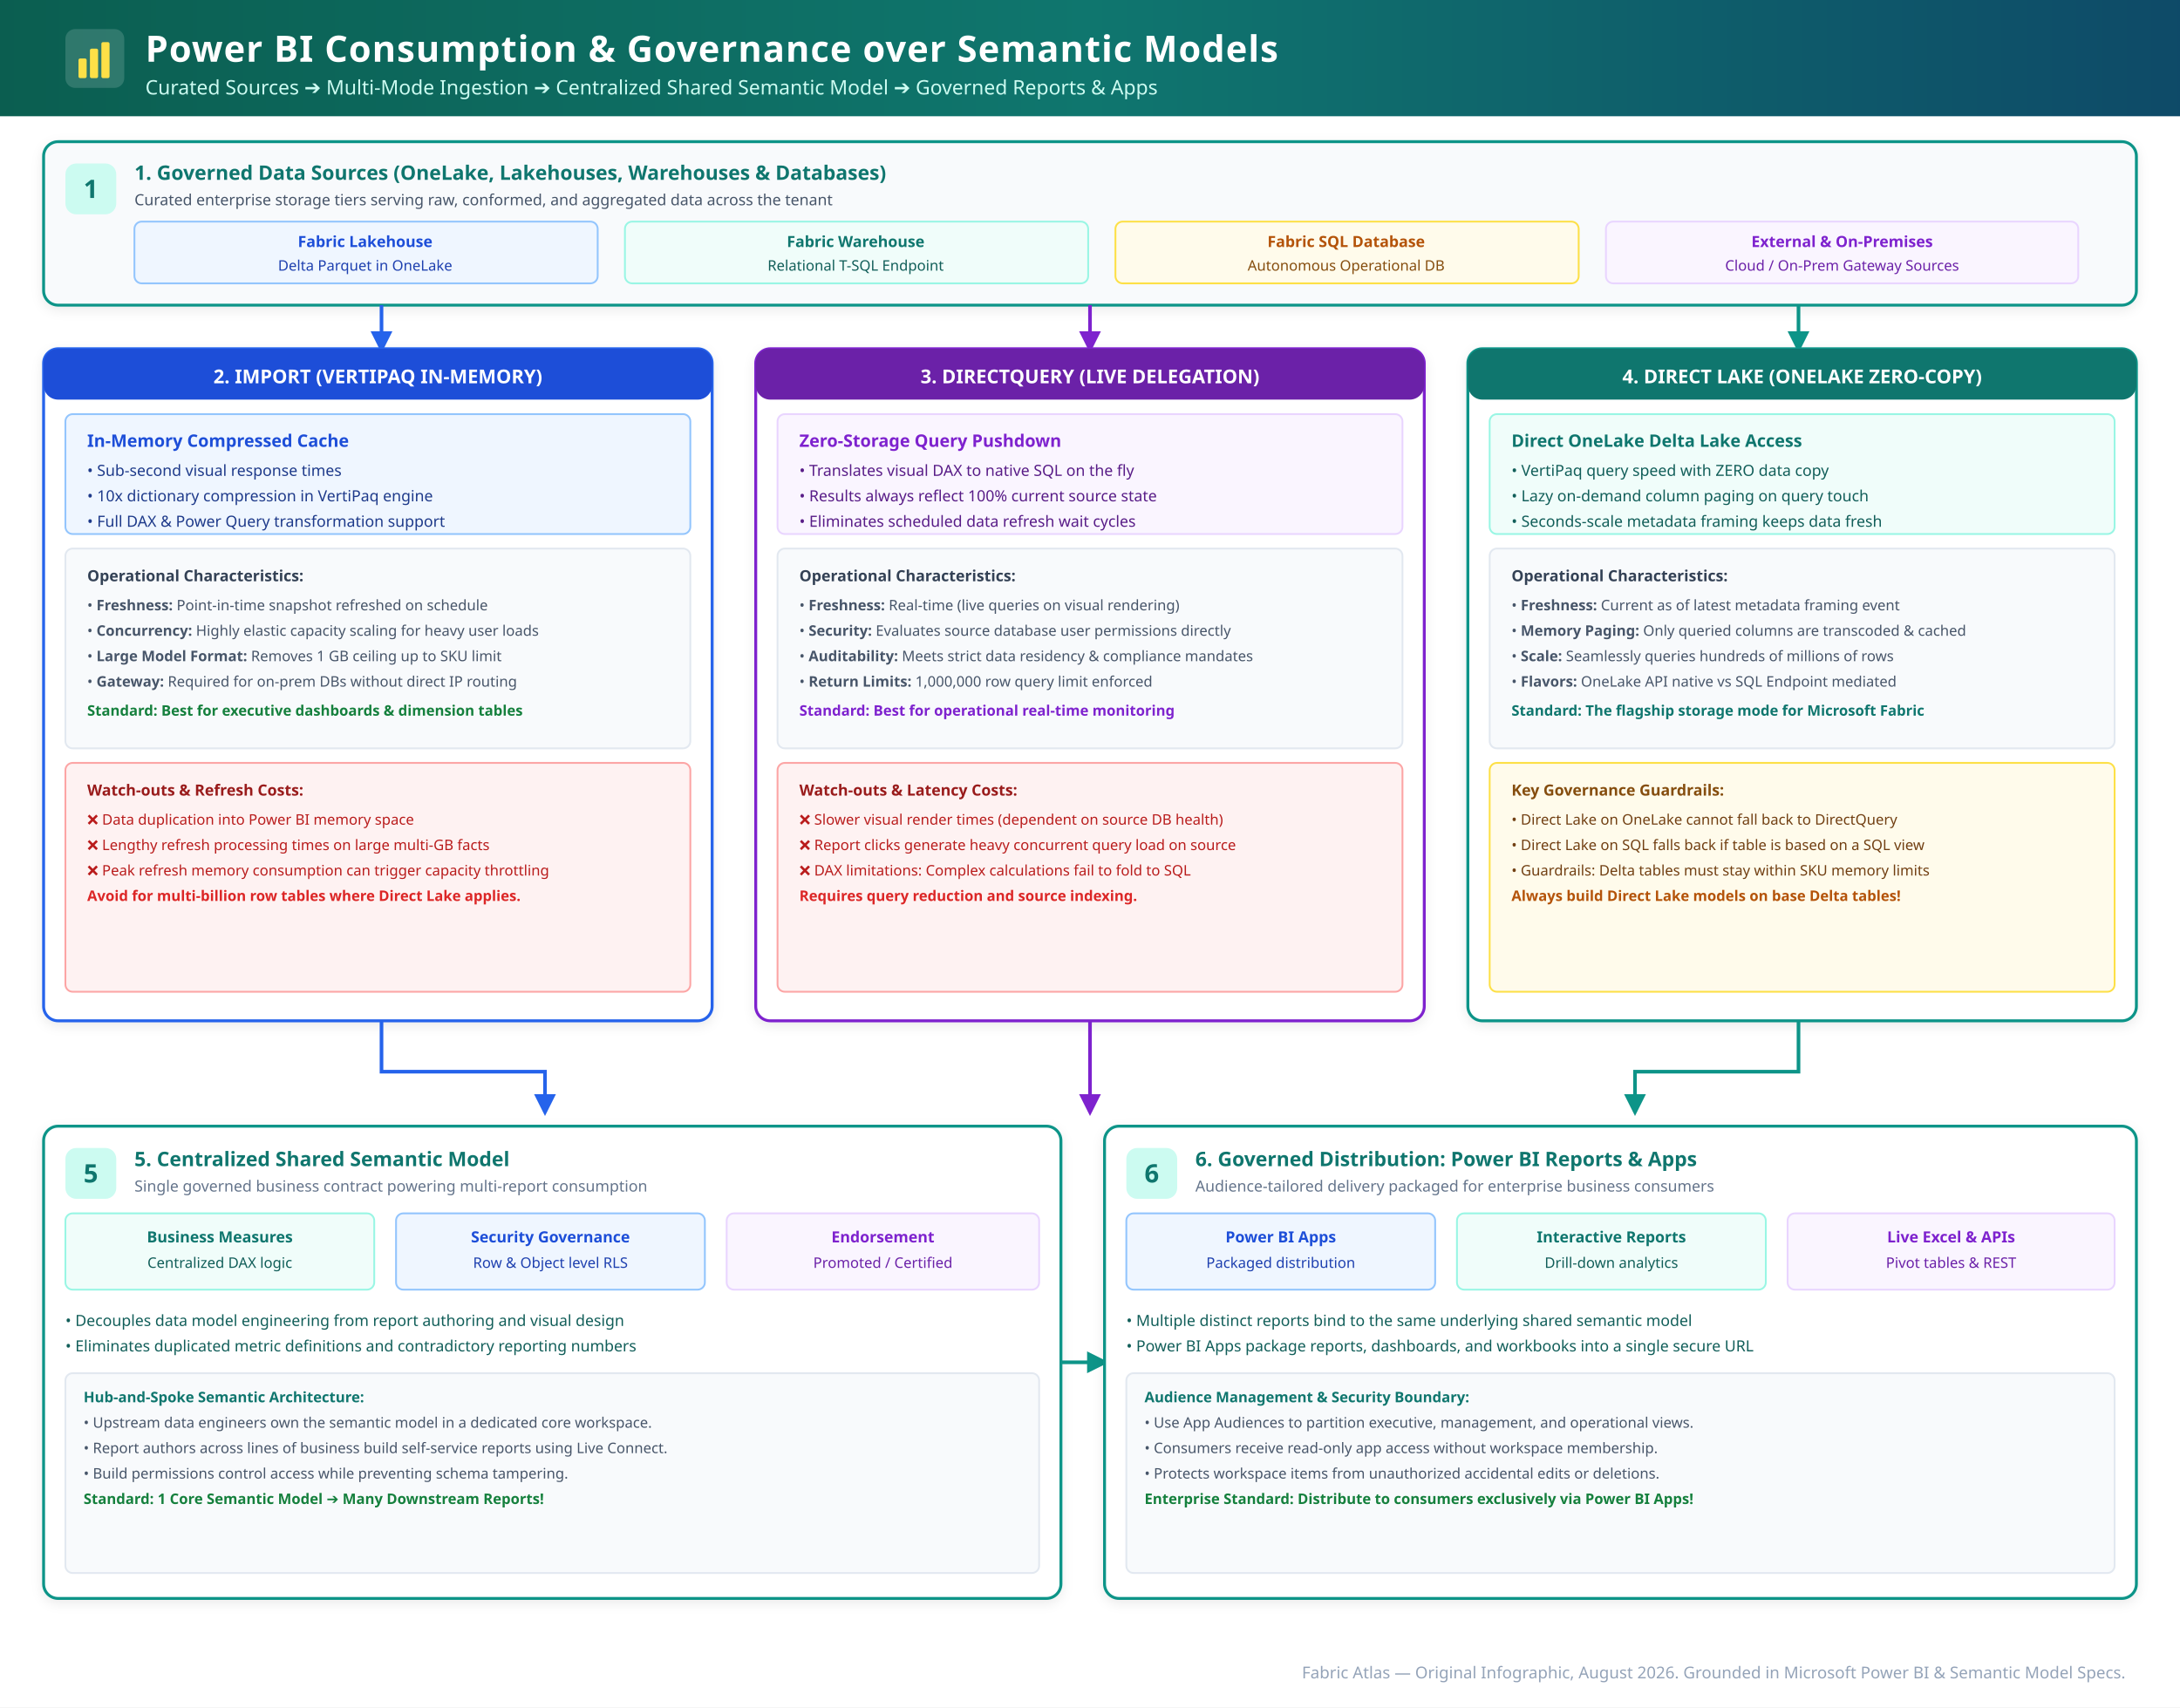
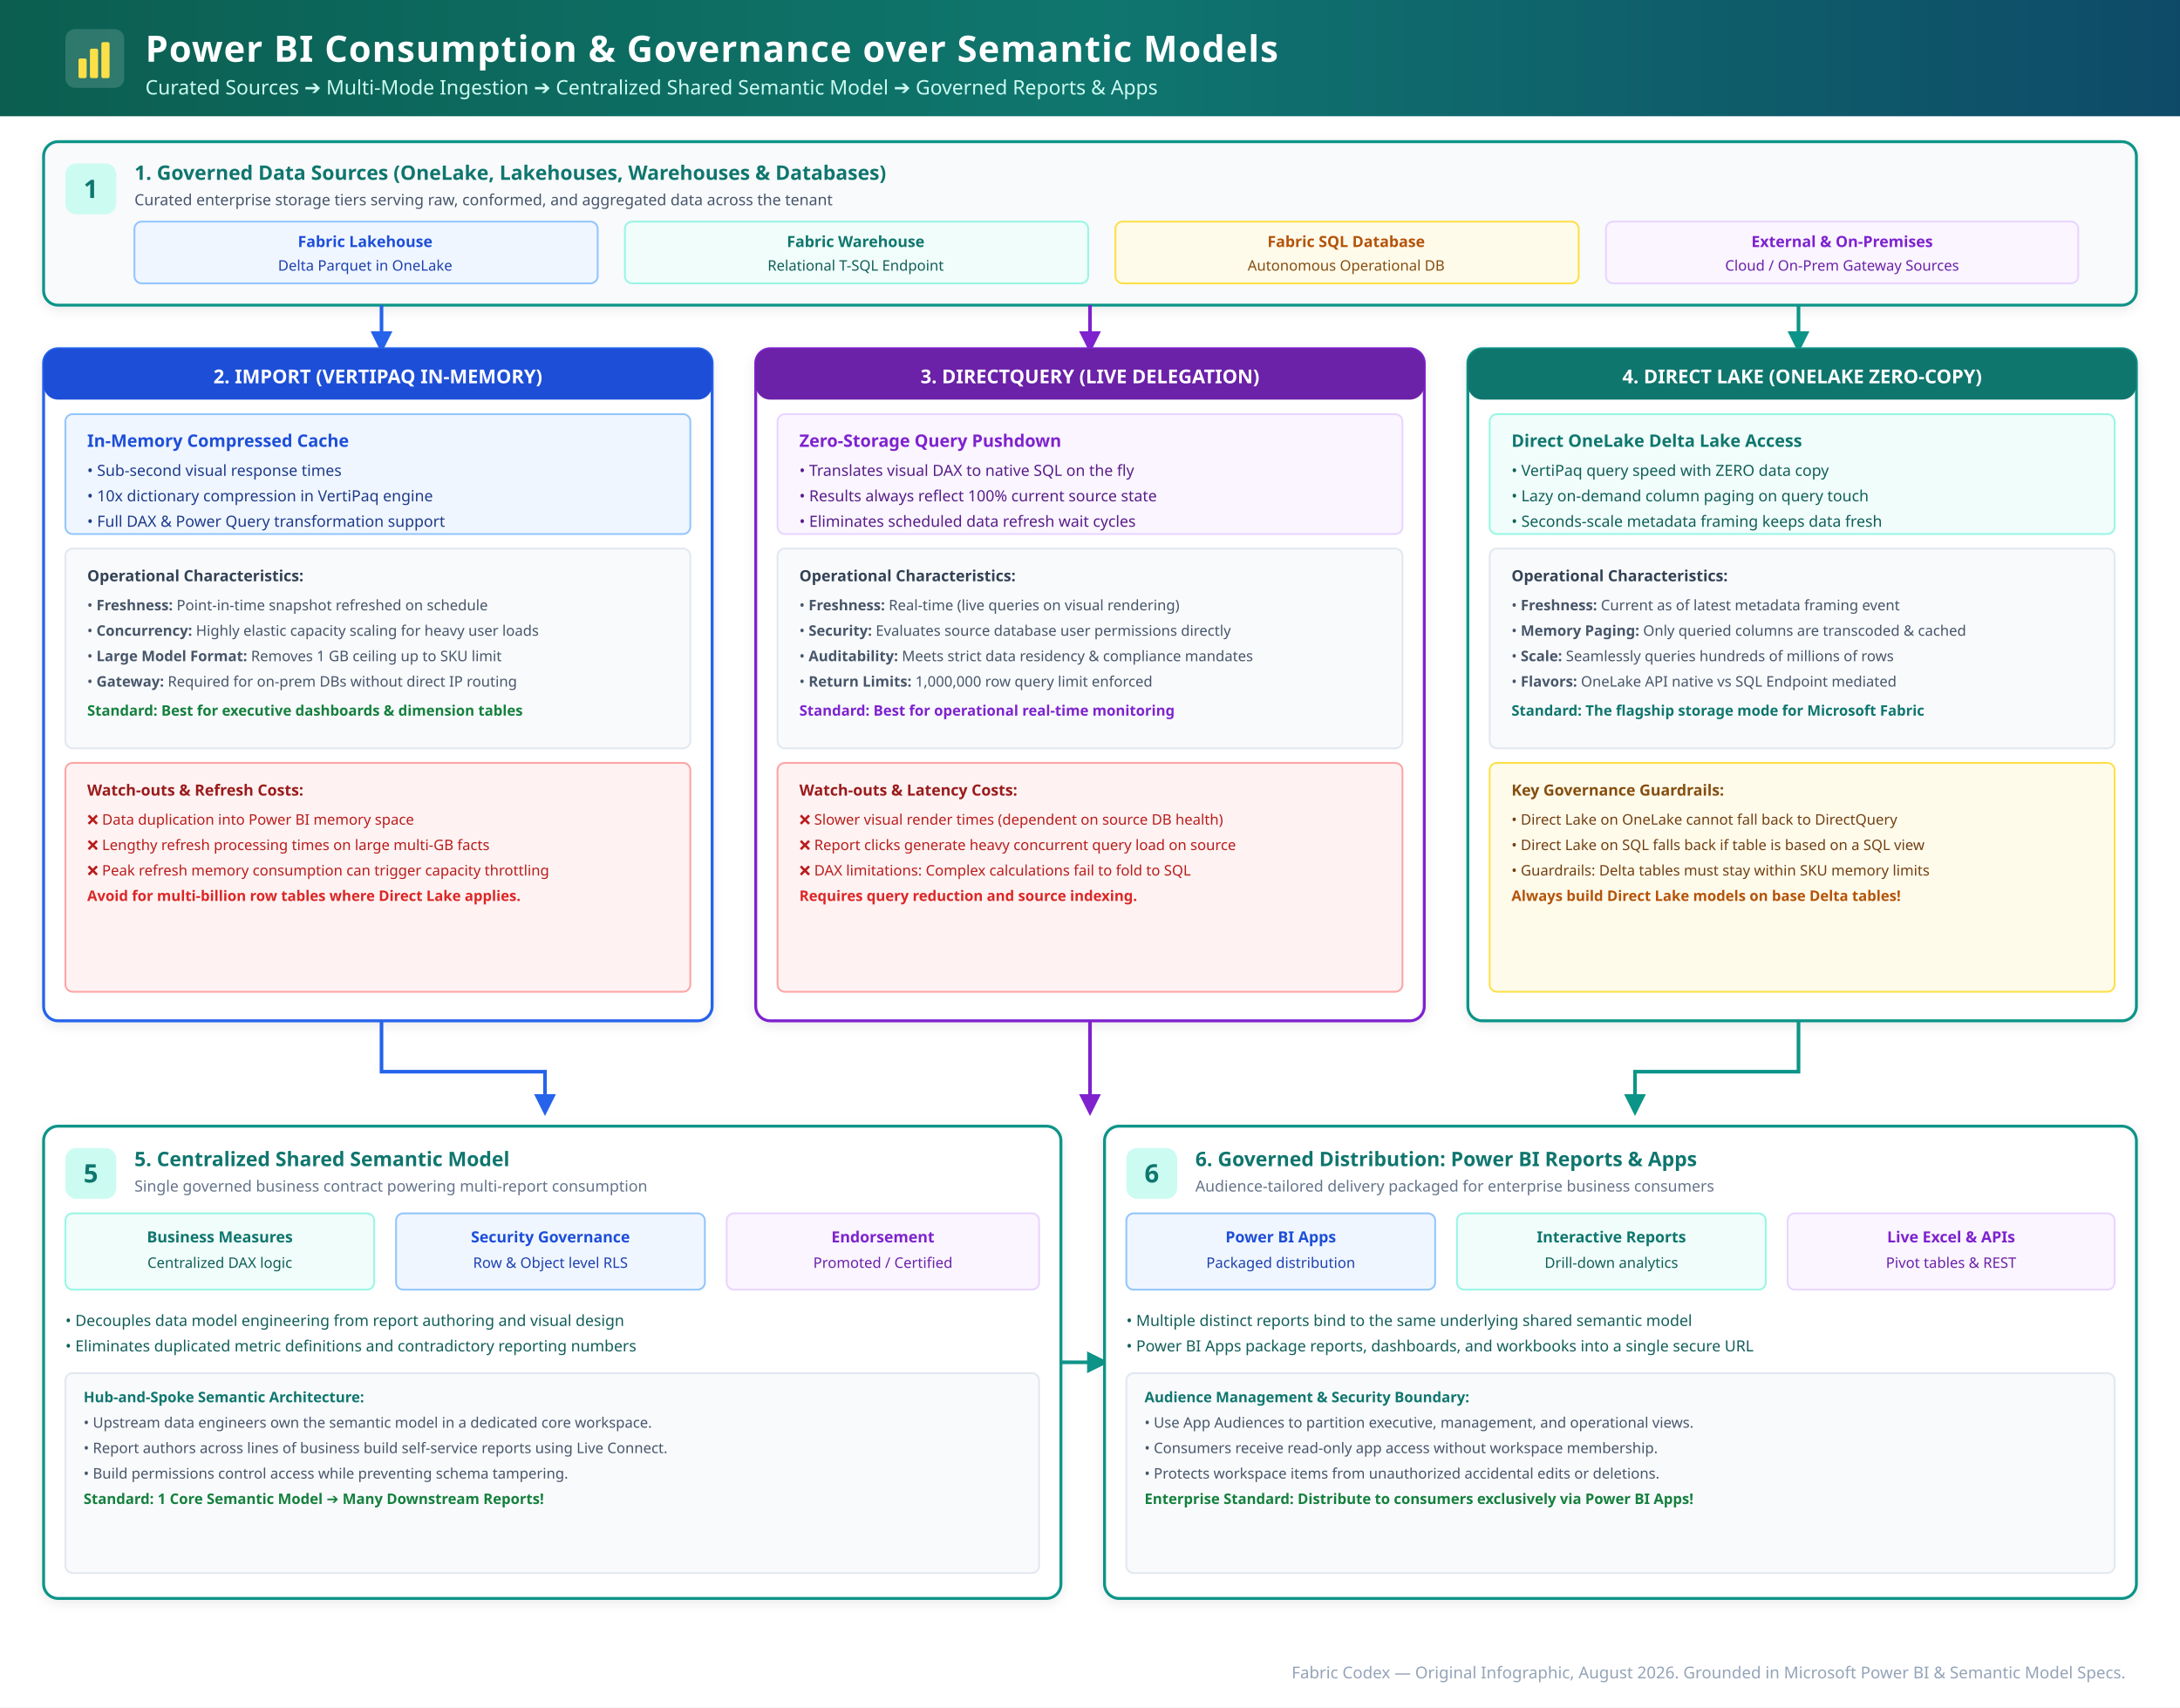
<svg xmlns="http://www.w3.org/2000/svg" viewBox="0 0 1200 940" font-family="Segoe UI, -apple-system, sans-serif" role="img" aria-labelledby="pbc-title pbc-desc" data-diagram-id="power-bi-consumption">
  <defs>
    <linearGradient id="pbc-head" x1="0" y1="0" x2="1" y2="0">
      <stop offset="0%" stop-color="#0B5E50" />
      <stop offset="50%" stop-color="#0F766E" />
      <stop offset="100%" stop-color="#0E4A68" />
    </linearGradient>
    <linearGradient id="pbc-teal-bg" x1="0" y1="0" x2="0" y2="1">
      <stop offset="0%" stop-color="#F0FDFA" />
      <stop offset="100%" stop-color="#CCFBF1" />
    </linearGradient>
    <linearGradient id="pbc-blue-bg" x1="0" y1="0" x2="0" y2="1">
      <stop offset="0%" stop-color="#EFF6FF" />
      <stop offset="100%" stop-color="#DBEAFE" />
    </linearGradient>
    <linearGradient id="pbc-purple-bg" x1="0" y1="0" x2="0" y2="1">
      <stop offset="0%" stop-color="#FAF5FF" />
      <stop offset="100%" stop-color="#F3E8FF" />
    </linearGradient>
    <filter id="pbc-shadow" x="-3%" y="-4%" width="106%" height="110%" filterUnits="userSpaceOnUse">
      <feDropShadow dx="0" dy="2" stdDeviation="3" flood-color="#0F172A" flood-opacity="0.08" />
    </filter>
    <marker id="pbc-arr-teal" viewBox="0 0 10 10" refX="8" refY="5" markerWidth="6" markerHeight="6" orient="auto-start-reverse">
      <path d="M0 0 L10 5 L0 10 z" fill="#0D9488" />
    </marker>
    <marker id="pbc-arr-blue" viewBox="0 0 10 10" refX="8" refY="5" markerWidth="6" markerHeight="6" orient="auto-start-reverse">
      <path d="M0 0 L10 5 L0 10 z" fill="#2563EB" />
    </marker>
    <marker id="pbc-arr-purple" viewBox="0 0 10 10" refX="8" refY="5" markerWidth="6" markerHeight="6" orient="auto-start-reverse">
      <path d="M0 0 L10 5 L0 10 z" fill="#7E22CE" />
    </marker>
  </defs>
  <rect width="1200" height="940" fill="#FFFFFF" />
  <rect width="1200" height="64" fill="url(#pbc-head)" />
  <g data-official-icon="microsoft" data-icon-name="power_bi_report_32">
    <g transform="translate(36, 16) scale(0.9)">
      <rect width="36" height="36" rx="6" fill="#FFFFFF" fill-opacity="0.15" />
      <rect x="8" y="18" width="5" height="12" rx="1" fill="#FDE047" />
      <rect x="15" y="12" width="5" height="18" rx="1" fill="#FDE047" />
      <rect x="22" y="8" width="5" height="22" rx="1" fill="#FDE047" />
    </g>
  </g>
  <text x="80" y="34" font-size="20" font-weight="800" fill="#FFFFFF" letter-spacing="0.5px">Power BI Consumption &amp; Governance over Semantic Models</text>
  <text x="80" y="52" font-size="11" fill="#CCFBF1">Curated Sources ➔ Multi-Mode Ingestion ➔ Centralized Shared Semantic Model ➔ Governed Reports &amp; Apps</text>
  <g data-node-id="step-1" role="group" tabindex="0" aria-label="Governed sources">
    <rect x="24" y="78" width="1152" height="90" rx="8" fill="#F8FAFC" stroke="#0D9488" stroke-width="1.6" filter="url(#pbc-shadow)" />
    <rect x="36" y="90" width="28" height="28" rx="6" fill="#CCFBF1" />
    <text x="50" y="109" text-anchor="middle" font-size="14" font-weight="900" fill="#0F766E">1</text>
    <text x="74" y="99" font-size="11" font-weight="800" fill="#0F766E">1. Governed Data Sources (OneLake, Lakehouses, Warehouses &amp; Databases)</text>
    <text x="74" y="113" font-size="8.5" fill="#475569">Curated enterprise storage tiers serving raw, conformed, and aggregated data across the tenant</text>
    <g transform="translate(74, 122)">
      <rect x="0" y="0" width="255" height="34" rx="4" fill="#EFF6FF" stroke="#93C5FD" />
      <text x="127" y="14" text-anchor="middle" font-size="8.5" font-weight="800" fill="#1D4ED8">Fabric Lakehouse</text>
      <text x="127" y="27" text-anchor="middle" font-size="8" fill="#1E40AF">Delta Parquet in OneLake</text>
      <rect x="270" y="0" width="255" height="34" rx="4" fill="#F0FDFA" stroke="#99F6E4" />
      <text x="397" y="14" text-anchor="middle" font-size="8.5" font-weight="800" fill="#0F766E">Fabric Warehouse</text>
      <text x="397" y="27" text-anchor="middle" font-size="8" fill="#115E59">Relational T-SQL Endpoint</text>
      <rect x="540" y="0" width="255" height="34" rx="4" fill="#FFFBEB" stroke="#FDE047" />
      <text x="667" y="14" text-anchor="middle" font-size="8.5" font-weight="800" fill="#B45309">Fabric SQL Database</text>
      <text x="667" y="27" text-anchor="middle" font-size="8" fill="#854D0E">Autonomous Operational DB</text>
      <rect x="810" y="0" width="260" height="34" rx="4" fill="#FAF5FF" stroke="#E9D5FF" />
      <text x="940" y="14" text-anchor="middle" font-size="8.5" font-weight="800" fill="#7E22CE">External &amp; On-Premises</text>
      <text x="940" y="27" text-anchor="middle" font-size="8" fill="#6B21A8">Cloud / On-Prem Gateway Sources</text>
    </g>
  </g>
  <path d="M 210,168 L 210,192" fill="none" stroke="#2563EB" stroke-width="2" marker-end="url(#pbc-arr-blue)" />
  <path d="M 600,168 L 600,192" fill="none" stroke="#7E22CE" stroke-width="2" marker-end="url(#pbc-arr-purple)" />
  <path d="M 990,168 L 990,192" fill="none" stroke="#0D9488" stroke-width="2" marker-end="url(#pbc-arr-teal)" />
  <g data-node-id="step-2" role="group" tabindex="0" aria-label="Import mode">
    <rect x="24" y="192" width="368" height="370" rx="8" fill="#FFFFFF" stroke="#2563EB" stroke-width="1.6" filter="url(#pbc-shadow)" />
    <rect x="24" y="192" width="368" height="28" rx="8" fill="#1D4ED8" />
    <text x="208" y="211" text-anchor="middle" font-size="10.5" font-weight="800" fill="#FFFFFF">2. IMPORT (VERTIPAQ IN-MEMORY)</text>
    <rect x="36" y="228" width="344" height="66" rx="4" fill="#EFF6FF" stroke="#93C5FD" />
    <text x="48" y="246" font-size="9.5" font-weight="800" fill="#1D4ED8">In-Memory Compressed Cache</text>
    <text x="48" y="262" font-size="8.5" fill="#1E3A8A">• Sub-second visual response times</text>
    <text x="48" y="276" font-size="8.5" fill="#1E3A8A">• 10x dictionary compression in VertiPaq engine</text>
    <text x="48" y="290" font-size="8.5" fill="#1E3A8A">• Full DAX &amp; Power Query transformation support</text>
    <rect x="36" y="302" width="344" height="110" rx="4" fill="#F8FAFC" stroke="#E2E8F0" />
    <text x="48" y="320" font-size="8.5" font-weight="800" fill="#334155">Operational Characteristics:</text>
    <text x="48" y="336" font-size="8" fill="#475569">• <tspan font-weight="700">Freshness:</tspan> Point-in-time snapshot refreshed on schedule</text>
    <text x="48" y="350" font-size="8" fill="#475569">• <tspan font-weight="700">Concurrency:</tspan> Highly elastic capacity scaling for heavy user loads</text>
    <text x="48" y="364" font-size="8" fill="#475569">• <tspan font-weight="700">Large Model Format:</tspan> Removes 1 GB ceiling up to SKU limit</text>
    <text x="48" y="378" font-size="8" fill="#475569">• <tspan font-weight="700">Gateway:</tspan> Required for on-prem DBs without direct IP routing</text>
    <text x="48" y="394" font-size="8" font-weight="700" fill="#15803D">Standard: Best for executive dashboards &amp; dimension tables</text>
    <rect x="36" y="420" width="344" height="126" rx="4" fill="#FEF2F2" stroke="#FCA5A5" />
    <text x="48" y="438" font-size="8.5" font-weight="800" fill="#991B1B">Watch-outs &amp; Refresh Costs:</text>
    <text x="48" y="454" font-size="8" fill="#B91C1C">❌ Data duplication into Power BI memory space</text>
    <text x="48" y="468" font-size="8" fill="#B91C1C">❌ Lengthy refresh processing times on large multi-GB facts</text>
    <text x="48" y="482" font-size="8" fill="#B91C1C">❌ Peak refresh memory consumption can trigger capacity throttling</text>
    <text x="48" y="496" font-size="8" font-weight="700" fill="#DC2626">Avoid for multi-billion row tables where Direct Lake applies.</text>
  </g>
  <g data-node-id="step-3" role="group" tabindex="0" aria-label="DirectQuery mode">
    <rect x="416" y="192" width="368" height="370" rx="8" fill="#FFFFFF" stroke="#7E22CE" stroke-width="1.6" filter="url(#pbc-shadow)" />
    <rect x="416" y="192" width="368" height="28" rx="8" fill="#6B21A8" />
    <text x="600" y="211" text-anchor="middle" font-size="10.5" font-weight="800" fill="#FFFFFF">3. DIRECTQUERY (LIVE DELEGATION)</text>
    <rect x="428" y="228" width="344" height="66" rx="4" fill="#FAF5FF" stroke="#E9D5FF" />
    <text x="440" y="246" font-size="9.5" font-weight="800" fill="#7E22CE">Zero-Storage Query Pushdown</text>
    <text x="440" y="262" font-size="8.5" fill="#581C87">• Translates visual DAX to native SQL on the fly</text>
    <text x="440" y="276" font-size="8.5" fill="#581C87">• Results always reflect 100% current source state</text>
    <text x="440" y="290" font-size="8.5" fill="#581C87">• Eliminates scheduled data refresh wait cycles</text>
    <rect x="428" y="302" width="344" height="110" rx="4" fill="#F8FAFC" stroke="#E2E8F0" />
    <text x="440" y="320" font-size="8.5" font-weight="800" fill="#334155">Operational Characteristics:</text>
    <text x="440" y="336" font-size="8" fill="#475569">• <tspan font-weight="700">Freshness:</tspan> Real-time (live queries on visual rendering)</text>
    <text x="440" y="350" font-size="8" fill="#475569">• <tspan font-weight="700">Security:</tspan> Evaluates source database user permissions directly</text>
    <text x="440" y="364" font-size="8" fill="#475569">• <tspan font-weight="700">Auditability:</tspan> Meets strict data residency &amp; compliance mandates</text>
    <text x="440" y="378" font-size="8" fill="#475569">• <tspan font-weight="700">Return Limits:</tspan> 1,000,000 row query limit enforced</text>
    <text x="440" y="394" font-size="8" font-weight="700" fill="#7E22CE">Standard: Best for operational real-time monitoring</text>
    <rect x="428" y="420" width="344" height="126" rx="4" fill="#FEF2F2" stroke="#FCA5A5" />
    <text x="440" y="438" font-size="8.5" font-weight="800" fill="#991B1B">Watch-outs &amp; Latency Costs:</text>
    <text x="440" y="454" font-size="8" fill="#B91C1C">❌ Slower visual render times (dependent on source DB health)</text>
    <text x="440" y="468" font-size="8" fill="#B91C1C">❌ Report clicks generate heavy concurrent query load on source</text>
    <text x="440" y="482" font-size="8" fill="#B91C1C">❌ DAX limitations: Complex calculations fail to fold to SQL</text>
    <text x="440" y="496" font-size="8" font-weight="700" fill="#DC2626">Requires query reduction and source indexing.</text>
  </g>
  <g data-node-id="step-4" role="group" tabindex="0" aria-label="Direct Lake mode">
    <rect x="808" y="192" width="368" height="370" rx="8" fill="#FFFFFF" stroke="#0D9488" stroke-width="1.6" filter="url(#pbc-shadow)" />
    <rect x="808" y="192" width="368" height="28" rx="8" fill="#0F766E" />
    <text x="992" y="211" text-anchor="middle" font-size="10.5" font-weight="800" fill="#FFFFFF">4. DIRECT LAKE (ONELAKE ZERO-COPY)</text>
    <rect x="820" y="228" width="344" height="66" rx="4" fill="#F0FDFA" stroke="#99F6E4" />
    <text x="832" y="246" font-size="9.5" font-weight="800" fill="#0F766E">Direct OneLake Delta Lake Access</text>
    <text x="832" y="262" font-size="8.5" fill="#115E59">• VertiPaq query speed with ZERO data copy</text>
    <text x="832" y="276" font-size="8.5" fill="#115E59">• Lazy on-demand column paging on query touch</text>
    <text x="832" y="290" font-size="8.5" fill="#115E59">• Seconds-scale metadata framing keeps data fresh</text>
    <rect x="820" y="302" width="344" height="110" rx="4" fill="#F8FAFC" stroke="#E2E8F0" />
    <text x="832" y="320" font-size="8.5" font-weight="800" fill="#334155">Operational Characteristics:</text>
    <text x="832" y="336" font-size="8" fill="#475569">• <tspan font-weight="700">Freshness:</tspan> Current as of latest metadata framing event</text>
    <text x="832" y="350" font-size="8" fill="#475569">• <tspan font-weight="700">Memory Paging:</tspan> Only queried columns are transcoded &amp; cached</text>
    <text x="832" y="364" font-size="8" fill="#475569">• <tspan font-weight="700">Scale:</tspan> Seamlessly queries hundreds of millions of rows</text>
    <text x="832" y="378" font-size="8" fill="#475569">• <tspan font-weight="700">Flavors:</tspan> OneLake API native vs SQL Endpoint mediated</text>
    <text x="832" y="394" font-size="8" font-weight="700" fill="#0F766E">Standard: The flagship storage mode for Microsoft Fabric</text>
    <rect x="820" y="420" width="344" height="126" rx="4" fill="#FFFBEB" stroke="#FDE047" />
    <text x="832" y="438" font-size="8.5" font-weight="800" fill="#854D0E">Key Governance Guardrails:</text>
    <text x="832" y="454" font-size="8" fill="#713F12">• Direct Lake on OneLake cannot fall back to DirectQuery</text>
    <text x="832" y="468" font-size="8" fill="#713F12">• Direct Lake on SQL falls back if table is based on a SQL view</text>
    <text x="832" y="482" font-size="8" fill="#713F12">• Guardrails: Delta tables must stay within SKU memory limits</text>
    <text x="832" y="496" font-size="8" font-weight="700" fill="#B45309">Always build Direct Lake models on base Delta tables!</text>
  </g>
  <path d="M 210,562 L 210,590 L 300,590 L 300,612" fill="none" stroke="#2563EB" stroke-width="2" marker-end="url(#pbc-arr-blue)" />
  <path d="M 600,562 L 600,612" fill="none" stroke="#7E22CE" stroke-width="2" marker-end="url(#pbc-arr-purple)" />
  <path d="M 990,562 L 990,590 L 900,590 L 900,612" fill="none" stroke="#0D9488" stroke-width="2" marker-end="url(#pbc-arr-teal)" />
  <g transform="translate(24, 620)">
    <g data-node-id="step-5" role="group" tabindex="0" aria-label="Shared semantic model">
      <rect x="0" y="0" width="560" height="260" rx="8" fill="#FFFFFF" stroke="#0D9488" stroke-width="1.6" filter="url(#pbc-shadow)" />
      <rect x="12" y="12" width="28" height="28" rx="6" fill="#CCFBF1" />
      <text x="26" y="31" text-anchor="middle" font-size="14" font-weight="900" fill="#0F766E">5</text>
      <text x="50" y="22" font-size="11" font-weight="800" fill="#0F766E">5. Centralized Shared Semantic Model</text>
      <text x="50" y="36" font-size="8.5" fill="#64748B">Single governed business contract powering multi-report consumption</text>
      <g transform="translate(12, 48)">
        <rect x="0" y="0" width="170" height="42" rx="4" fill="#F0FDFA" stroke="#99F6E4" />
        <text x="85" y="16" text-anchor="middle" font-size="8.5" font-weight="800" fill="#0F766E">Business Measures</text>
        <text x="85" y="30" text-anchor="middle" font-size="8" fill="#115E59">Centralized DAX logic</text>
        <rect x="182" y="0" width="170" height="42" rx="4" fill="#EFF6FF" stroke="#93C5FD" />
        <text x="267" y="16" text-anchor="middle" font-size="8.5" font-weight="800" fill="#1D4ED8">Security Governance</text>
        <text x="267" y="30" text-anchor="middle" font-size="8" fill="#1E40AF">Row &amp; Object level RLS</text>
        <rect x="364" y="0" width="172" height="42" rx="4" fill="#FAF5FF" stroke="#E9D5FF" />
        <text x="450" y="16" text-anchor="middle" font-size="8.5" font-weight="800" fill="#7E22CE">Endorsement</text>
        <text x="450" y="30" text-anchor="middle" font-size="8" fill="#6B21A8">Promoted / Certified</text>
      </g>
      <text x="12" y="110" font-size="8.5" fill="#115E59">• Decouples data model engineering from report authoring and visual design</text>
      <text x="12" y="124" font-size="8.5" fill="#115E59">• Eliminates duplicated metric definitions and contradictory reporting numbers</text>
      <rect x="12" y="136" width="536" height="110" rx="4" fill="#F8FAFC" stroke="#E2E8F0" />
      <text x="22" y="152" font-size="8" font-weight="700" fill="#0F766E">Hub-and-Spoke Semantic Architecture:</text>
      <text x="22" y="166" font-size="8" fill="#475569">• Upstream data engineers own the semantic model in a dedicated core workspace.</text>
      <text x="22" y="180" font-size="8" fill="#475569">• Report authors across lines of business build self-service reports using Live Connect.</text>
      <text x="22" y="194" font-size="8" fill="#475569">• Build permissions control access while preventing schema tampering.</text>
      <text x="22" y="208" font-size="8" font-weight="700" fill="#15803D">Standard: 1 Core Semantic Model ➔ Many Downstream Reports!</text>
    </g>
    <line x1="560" y1="130" x2="584" y2="130" stroke="#0D9488" stroke-width="2" marker-end="url(#pbc-arr-teal)" />
    <g data-node-id="step-6" role="group" tabindex="0" aria-label="Reports and apps">
      <rect x="584" y="0" width="568" height="260" rx="8" fill="#FFFFFF" stroke="#0D9488" stroke-width="1.6" filter="url(#pbc-shadow)" />
      <rect x="596" y="12" width="28" height="28" rx="6" fill="#CCFBF1" />
      <text x="610" y="31" text-anchor="middle" font-size="14" font-weight="900" fill="#0F766E">6</text>
      <text x="634" y="22" font-size="11" font-weight="800" fill="#0F766E">6. Governed Distribution: Power BI Reports &amp; Apps</text>
      <text x="634" y="36" font-size="8.5" fill="#64748B">Audience-tailored delivery packaged for enterprise business consumers</text>
      <g transform="translate(596, 48)">
        <rect x="0" y="0" width="170" height="42" rx="4" fill="#EFF6FF" stroke="#93C5FD" />
        <text x="85" y="16" text-anchor="middle" font-size="8.5" font-weight="800" fill="#1D4ED8">Power BI Apps</text>
        <text x="85" y="30" text-anchor="middle" font-size="8" fill="#1E40AF">Packaged distribution</text>
        <rect x="182" y="0" width="170" height="42" rx="4" fill="#F0FDFA" stroke="#99F6E4" />
        <text x="267" y="16" text-anchor="middle" font-size="8.5" font-weight="800" fill="#0F766E">Interactive Reports</text>
        <text x="267" y="30" text-anchor="middle" font-size="8" fill="#115E59">Drill-down analytics</text>
        <rect x="364" y="0" width="180" height="42" rx="4" fill="#FAF5FF" stroke="#E9D5FF" />
        <text x="454" y="16" text-anchor="middle" font-size="8.5" font-weight="800" fill="#7E22CE">Live Excel &amp; APIs</text>
        <text x="454" y="30" text-anchor="middle" font-size="8" fill="#6B21A8">Pivot tables &amp; REST</text>
      </g>
      <text x="596" y="110" font-size="8.5" fill="#115E59">• Multiple distinct reports bind to the same underlying shared semantic model</text>
      <text x="596" y="124" font-size="8.5" fill="#115E59">• Power BI Apps package reports, dashboards, and workbooks into a single secure URL</text>
      <rect x="596" y="136" width="544" height="110" rx="4" fill="#F8FAFC" stroke="#E2E8F0" />
      <text x="606" y="152" font-size="8" font-weight="700" fill="#0F766E">Audience Management &amp; Security Boundary:</text>
      <text x="606" y="166" font-size="8" fill="#475569">• Use App Audiences to partition executive, management, and operational views.</text>
      <text x="606" y="180" font-size="8" fill="#475569">• Consumers receive read-only app access without workspace membership.</text>
      <text x="606" y="194" font-size="8" fill="#475569">• Protects workspace items from unauthorized accidental edits or deletions.</text>
      <text x="606" y="208" font-size="8" font-weight="700" fill="#15803D">Enterprise Standard: Distribute to consumers exclusively via Power BI Apps!</text>
    </g>
  </g>
-   <text x="1170" y="924" text-anchor="end" font-size="9" fill="#94A3B8">Fabric Atlas — Original Infographic, August 2026. Grounded in Microsoft Power BI &amp; Semantic Model Specs.</text>
+   <text x="1170" y="924" text-anchor="end" font-size="9" fill="#94A3B8">Fabric Codex — Original Infographic, August 2026. Grounded in Microsoft Power BI &amp; Semantic Model Specs.</text>
</svg>
